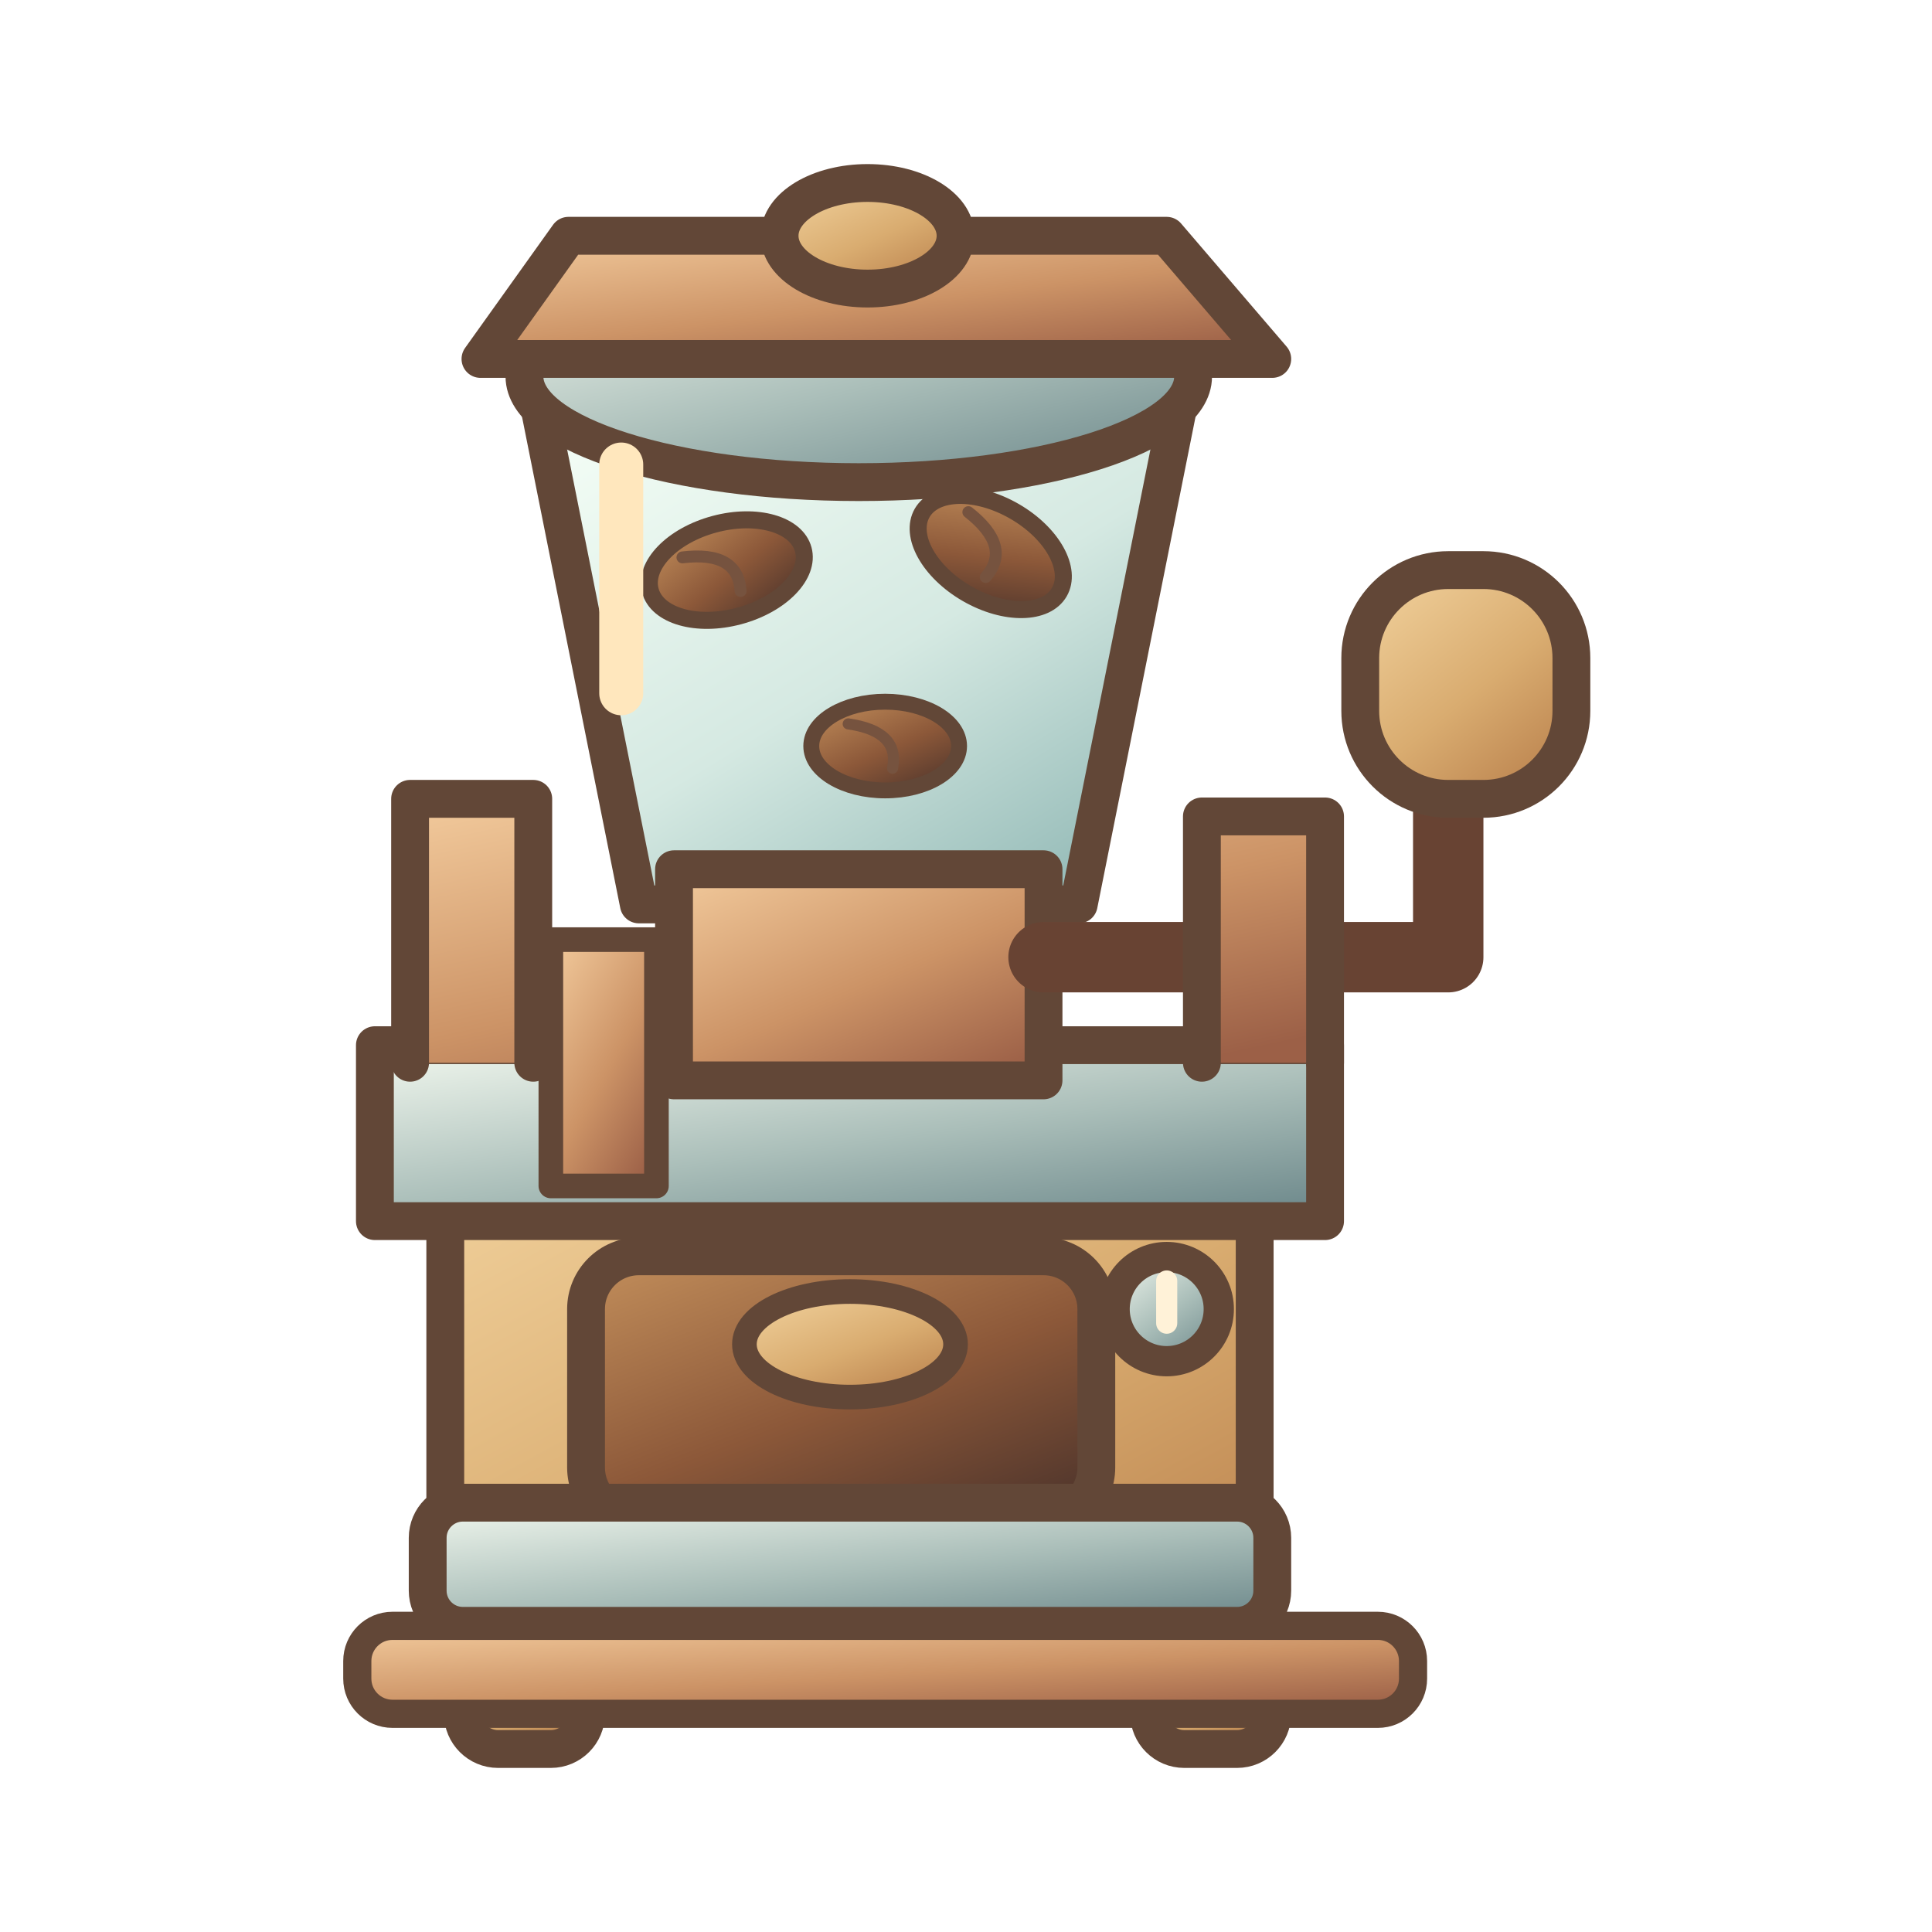
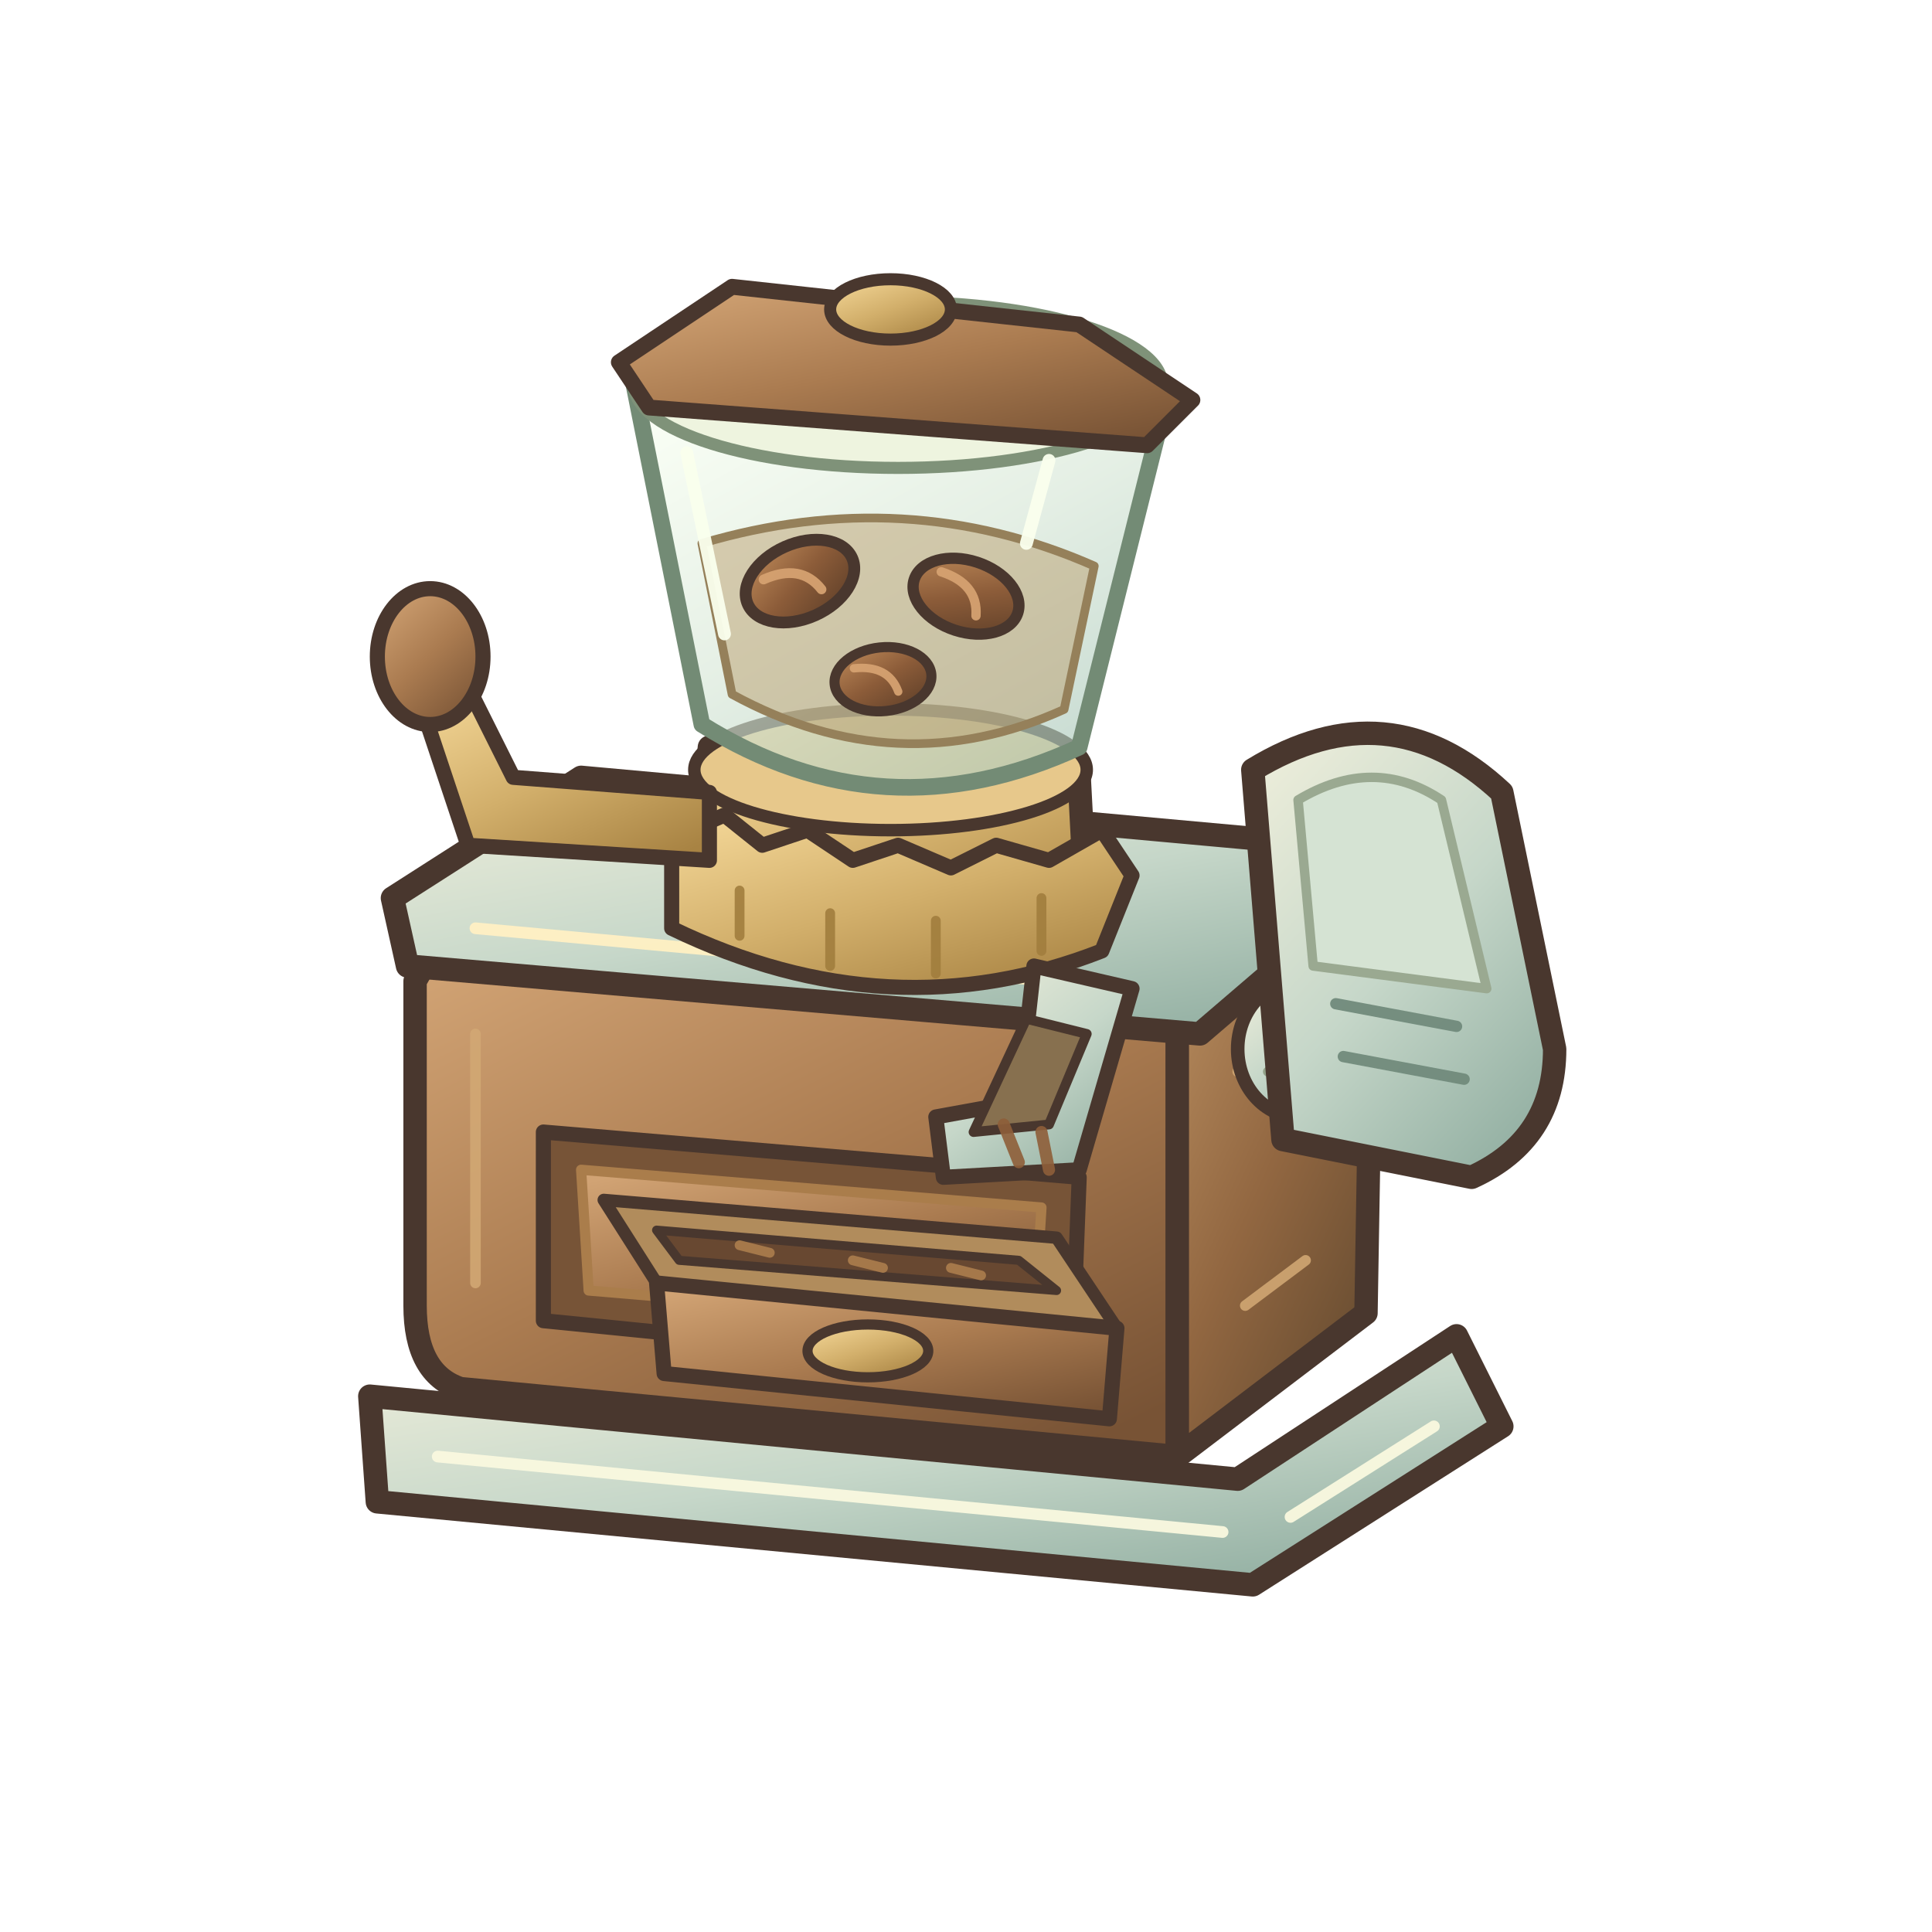
- <svg xmlns="http://www.w3.org/2000/svg" width="96" height="96" viewBox="0 0 96 96">
+ <svg xmlns="http://www.w3.org/2000/svg" width="512" height="512" viewBox="0 0 256 256">
  <defs>
-     <linearGradient id="wood" x1=".1" y1="0" x2=".85" y2="1">
-       <stop stop-color="#f1d19c" />
-       <stop offset=".55" stop-color="#d9ac70" />
-       <stop offset="1" stop-color="#b9804c" />
+     <linearGradient id="eq49-coffee-3-wood" x1=".12" y1="0" x2=".85" y2="1">
+       <stop offset="0" stop-color="#d1a374" />
+       <stop offset="0.5" stop-color="#aa7b50" />
+       <stop offset="1" stop-color="#785335" />
    </linearGradient>
-     <linearGradient id="green" x1=".1" y1="0" x2=".85" y2="1">
-       <stop stop-color="#c1de80" />
-       <stop offset=".55" stop-color="#79ad52" />
-       <stop offset="1" stop-color="#497b3f" />
+     <linearGradient id="eq49-coffee-3-side" x1=".12" y1="0" x2=".85" y2="1">
+       <stop offset="0" stop-color="#b98e60" />
+       <stop offset="0.5" stop-color="#926741" />
+       <stop offset="1" stop-color="#62492f" />
    </linearGradient>
-     <linearGradient id="darkGreen" x1=".1" y1="0" x2=".85" y2="1">
-       <stop stop-color="#94bd70" />
-       <stop offset=".55" stop-color="#5c9150" />
-       <stop offset="1" stop-color="#326845" />
+     <linearGradient id="eq49-coffee-3-brass" x1=".12" y1="0" x2=".85" y2="1">
+       <stop offset="0" stop-color="#f2d595" />
+       <stop offset="0.5" stop-color="#d2af6b" />
+       <stop offset="1" stop-color="#a88343" />
    </linearGradient>
-     <linearGradient id="enamel" x1=".1" y1="0" x2=".85" y2="1">
-       <stop stop-color="#e1ebc5" />
-       <stop offset=".55" stop-color="#a9c58a" />
-       <stop offset="1" stop-color="#719368" />
+     <linearGradient id="eq49-coffee-3-metal" x1=".12" y1="0" x2=".85" y2="1">
+       <stop offset="0" stop-color="#ecedda" />
+       <stop offset="0.5" stop-color="#c6d7c9" />
+       <stop offset="1" stop-color="#91aea1" />
    </linearGradient>
-     <linearGradient id="bowl" x1=".1" y1="0" x2=".85" y2="1">
-       <stop stop-color="#fffdf0" />
-       <stop offset=".55" stop-color="#f4e6c9" />
-       <stop offset="1" stop-color="#d8c3a4" />
+     <linearGradient id="eq49-coffee-3-glass" x1=".12" y1="0" x2=".85" y2="1">
+       <stop offset="0" stop-color="#f7fff0" />
+       <stop offset="0.5" stop-color="#d7e7d7" />
+       <stop offset="1" stop-color="#a7c6b8" />
    </linearGradient>
-     <linearGradient id="bone" x1=".1" y1="0" x2=".85" y2="1">
-       <stop stop-color="#fffae9" />
-       <stop offset=".55" stop-color="#f2e0c2" />
-       <stop offset="1" stop-color="#d9bd99" />
+     <linearGradient id="eq49-coffee-3-bean" x1=".12" y1="0" x2=".85" y2="1">
+       <stop offset="0" stop-color="#bb8757" />
+       <stop offset="0.5" stop-color="#8c5c39" />
+       <stop offset="1" stop-color="#604029" />
    </linearGradient>
-     <linearGradient id="fat" x1=".1" y1="0" x2=".85" y2="1">
-       <stop stop-color="#fff5df" />
-       <stop offset=".55" stop-color="#f5dabd" />
-       <stop offset="1" stop-color="#e5bfa3" />
-     </linearGradient>
-     <linearGradient id="tomato" x1=".1" y1="0" x2=".85" y2="1">
-       <stop stop-color="#ffbc77" />
-       <stop offset=".55" stop-color="#ec704a" />
-       <stop offset="1" stop-color="#c44939" />
-     </linearGradient>
-     <linearGradient id="red" x1=".1" y1="0" x2=".85" y2="1">
-       <stop stop-color="#f79a82" />
-       <stop offset=".55" stop-color="#d9685a" />
-       <stop offset="1" stop-color="#a6403e" />
-     </linearGradient>
-     <linearGradient id="pork" x1=".1" y1="0" x2=".85" y2="1">
-       <stop stop-color="#ffc2a6" />
-       <stop offset=".55" stop-color="#ed967e" />
-       <stop offset="1" stop-color="#cb6b5e" />
-     </linearGradient>
-     <linearGradient id="chicken" x1=".1" y1="0" x2=".85" y2="1">
-       <stop stop-color="#ffe3c1" />
-       <stop offset=".55" stop-color="#f5be92" />
-       <stop offset="1" stop-color="#d58c64" />
-     </linearGradient>
-     <linearGradient id="roast" x1=".1" y1="0" x2=".85" y2="1">
-       <stop stop-color="#f5c27e" />
-       <stop offset=".55" stop-color="#cf8b4d" />
-       <stop offset="1" stop-color="#9a5836" />
-     </linearGradient>
-     <linearGradient id="glaze" x1=".1" y1="0" x2=".85" y2="1">
-       <stop stop-color="#f3bd78" />
-       <stop offset=".55" stop-color="#c47b42" />
-       <stop offset="1" stop-color="#8e462e" />
-     </linearGradient>
-     <linearGradient id="egg" x1=".1" y1="0" x2=".85" y2="1">
-       <stop stop-color="#fff1b7" />
-       <stop offset=".55" stop-color="#f3ca5c" />
-       <stop offset="1" stop-color="#dc9e39" />
-     </linearGradient>
-     <linearGradient id="rice" x1=".1" y1="0" x2=".85" y2="1">
-       <stop stop-color="#fffce9" />
-       <stop offset=".55" stop-color="#f7e8bd" />
-       <stop offset="1" stop-color="#dbc694" />
-     </linearGradient>
-     <linearGradient id="onion" x1=".1" y1="0" x2=".85" y2="1">
-       <stop stop-color="#e0b8d0" />
-       <stop offset=".55" stop-color="#b783b2" />
-       <stop offset="1" stop-color="#89537f" />
-     </linearGradient>
-     <linearGradient id="garlic" x1=".1" y1="0" x2=".85" y2="1">
-       <stop stop-color="#fffbea" />
-       <stop offset=".55" stop-color="#f3e4c5" />
-       <stop offset="1" stop-color="#d4c09b" />
-     </linearGradient>
-     <linearGradient id="cinnamon" x1=".1" y1="0" x2=".85" y2="1">
-       <stop stop-color="#ebbd81" />
-       <stop offset=".55" stop-color="#c48a55" />
-       <stop offset="1" stop-color="#895633" />
-     </linearGradient>
-     <linearGradient id="vanilla" x1=".1" y1="0" x2=".85" y2="1">
-       <stop stop-color="#bd895c" />
-       <stop offset=".55" stop-color="#93623f" />
-       <stop offset="1" stop-color="#63422f" />
-     </linearGradient>
-     <linearGradient id="meat" x1=".1" y1="0" x2=".85" y2="1">
-       <stop stop-color="#f2a583" />
-       <stop offset=".55" stop-color="#e48b6a" />
-       <stop offset="1" stop-color="#ca7054" />
-     </linearGradient>
-     <linearGradient id="gizzard" x1=".1" y1="0" x2=".85" y2="1">
-       <stop stop-color="#d59c94" />
-       <stop offset=".55" stop-color="#a86f6a" />
-       <stop offset="1" stop-color="#75494b" />
-     </linearGradient>
-     <linearGradient id="shell" x1=".1" y1="0" x2=".85" y2="1">
-       <stop stop-color="#fff6e7" />
-       <stop offset=".55" stop-color="#e9c8a3" />
-       <stop offset="1" stop-color="#ba8e73" />
-     </linearGradient>
-     <linearGradient id="pepper" x1=".1" y1="0" x2=".85" y2="1">
-       <stop stop-color="#ffa57a" />
-       <stop offset=".55" stop-color="#df6d4e" />
-       <stop offset="1" stop-color="#b74636" />
-     </linearGradient>
-     <linearGradient id="blue" x1=".1" y1="0" x2=".85" y2="1">
-       <stop stop-color="#e2f1ee" />
-       <stop offset=".55" stop-color="#9ac7cf" />
-       <stop offset="1" stop-color="#6495ac" />
-     </linearGradient>
-     <linearGradient id="glass" x1=".1" y1="0" x2=".85" y2="1">
-       <stop stop-color="#f6fff7" />
-       <stop offset=".55" stop-color="#d5e9e2" />
-       <stop offset="1" stop-color="#91b8b5" />
-     </linearGradient>
-     <linearGradient id="pink" x1=".1" y1="0" x2=".85" y2="1">
-       <stop stop-color="#ffe4dc" />
-       <stop offset=".55" stop-color="#dda6b3" />
-       <stop offset="1" stop-color="#b97392" />
-     </linearGradient>
-     <linearGradient id="purple" x1=".1" y1="0" x2=".85" y2="1">
-       <stop stop-color="#e0cde6" />
-       <stop offset=".55" stop-color="#b198c5" />
-       <stop offset="1" stop-color="#7f6b9d" />
-     </linearGradient>
-     <linearGradient id="gold" x1=".1" y1="0" x2=".85" y2="1">
-       <stop stop-color="#fff0ac" />
-       <stop offset=".55" stop-color="#edc16c" />
-       <stop offset="1" stop-color="#bd8a43" />
-     </linearGradient>
-     <linearGradient id="coffee" x1=".1" y1="0" x2=".85" y2="1">
-       <stop stop-color="#bf8b59" />
-       <stop offset=".55" stop-color="#8c5839" />
-       <stop offset="1" stop-color="#51362c" />
-     </linearGradient>
-     <linearGradient id="tea" x1=".1" y1="0" x2=".85" y2="1">
-       <stop stop-color="#ffe0a0" />
-       <stop offset=".55" stop-color="#d4a35b" />
-       <stop offset="1" stop-color="#9b6833" />
-     </linearGradient>
-     <linearGradient id="milkTea" x1=".1" y1="0" x2=".85" y2="1">
-       <stop stop-color="#ead0a3" />
-       <stop offset=".55" stop-color="#d2af7e" />
-       <stop offset="1" stop-color="#b58b61" />
-     </linearGradient>
-     <linearGradient id="berry" x1=".1" y1="0" x2=".85" y2="1">
-       <stop stop-color="#b8b8dc" />
-       <stop offset=".55" stop-color="#7f79b0" />
-       <stop offset="1" stop-color="#55517f" />
-     </linearGradient>
-     <linearGradient id="mango" x1=".1" y1="0" x2=".85" y2="1">
-       <stop stop-color="#ffe5a1" />
-       <stop offset=".55" stop-color="#efc373" />
-       <stop offset="1" stop-color="#d9a15b" />
-     </linearGradient>
-     <linearGradient id="coconut" x1=".1" y1="0" x2=".85" y2="1">
-       <stop stop-color="#b99570" />
-       <stop offset=".55" stop-color="#98724e" />
-       <stop offset="1" stop-color="#795438" />
-     </linearGradient>
-     <linearGradient id="grain" x1=".1" y1="0" x2=".85" y2="1">
-       <stop stop-color="#f7dfb6" />
-       <stop offset=".55" stop-color="#e5c48e" />
-       <stop offset="1" stop-color="#c49a64" />
-     </linearGradient>
-     <linearGradient id="teaGreen" x1=".1" y1="0" x2=".85" y2="1">
-       <stop stop-color="#d4dfa0" />
-       <stop offset=".55" stop-color="#a4bd69" />
-       <stop offset="1" stop-color="#6e914d" />
-     </linearGradient>
-     <linearGradient id="metal" x1=".1" y1="0" x2=".85" y2="1">
-       <stop stop-color="#edf4eb" />
-       <stop offset=".55" stop-color="#aabeb9" />
-       <stop offset="1" stop-color="#718c8e" />
-     </linearGradient>
-     <linearGradient id="steel" x1=".1" y1="0" x2=".85" y2="1">
-       <stop stop-color="#aec2c0" />
-       <stop offset=".55" stop-color="#71878b" />
-       <stop offset="1" stop-color="#40565d" />
-     </linearGradient>
-     <linearGradient id="inkPot" x1=".1" y1="0" x2=".85" y2="1">
-       <stop stop-color="#788c80" />
-       <stop offset=".55" stop-color="#4e655c" />
-       <stop offset="1" stop-color="#2e453d" />
-     </linearGradient>
-     <linearGradient id="copper" x1=".1" y1="0" x2=".85" y2="1">
-       <stop stop-color="#f0c799" />
-       <stop offset=".55" stop-color="#cc9366" />
-       <stop offset="1" stop-color="#9c6047" />
-     </linearGradient>
-     <linearGradient id="paper" x1=".1" y1="0" x2=".85" y2="1">
-       <stop stop-color="#fffaf0" />
-       <stop offset=".55" stop-color="#f7e7c8" />
-       <stop offset="1" stop-color="#d5c39c" />
-     </linearGradient>
-     <linearGradient id="shine" x2=".7" y2="1">
-       <stop stop-color="#fff" stop-opacity=".4" />
-       <stop offset="1" stop-color="#fff" stop-opacity="0" />
-     </linearGradient>
-     <filter id="s" x="-30%" y="-30%" width="160%" height="160%">
-       <feDropShadow dx="0" dy="3" stdDeviation="1" flood-color="#715739" flood-opacity=".2" />
-     </filter>
  </defs>
-   <g stroke="#624737" stroke-width="2.15" stroke-linecap="round" stroke-linejoin="round" transform="translate(2.01639 7.34426) scale(0.874317)">
-     <path d="M23 55h46v27q-24 12-46 0Z" fill="url(#wood)" />
-     <path d="M19 51h54v10H19Z" fill="url(#metal)" />
-     <rect x="31" y="63" width="29" height="15" rx="3" fill="url(#coffee)" />
-     <ellipse cx="46" cy="68" rx="6" ry="3" fill="url(#wood)" stroke-width="1.4" />
-     <path d="M28 13h37l-6 30H34Z" fill="url(#glass)" />
-     <ellipse cx="46.5" cy="13" rx="19" ry="6" fill="url(#metal)" />
-     <g transform="translate(39 24) rotate(-15) scale(0.45)">
-       <ellipse cx="0" cy="0" rx="10" ry="6" fill="url(#coffee)" />
-       <path d="M-5-3q7 1 6 6" fill="none" stroke="#76533f" stroke-width="1.5" />
+   <g stroke="#49372e" stroke-width="3.1" stroke-linecap="round" stroke-linejoin="round" transform="translate(-10 -14)">
+     <path d="M59 199L174 210L203 191L209 203L176 224L60 213Z" fill="url(#eq49-coffee-3-metal)" />
+     <path d="M68 207L172 217M181 215L200 203" fill="none" stroke="#faf9df" stroke-width="1.55" opacity="0.94" />
+     <path d="M69 137L166 146L166 207L71 198Q65 196 65 187L65 144Z" fill="url(#eq49-coffee-3-wood)" />
+     <path d="M166 146L192 129L191 188L166 207Z" fill="url(#eq49-coffee-3-side)" />
+     <path d="M62 133L87 117L197 127L169 151L64 142Z" fill="url(#eq49-coffee-3-metal)" />
+     <path d="M73 137L160 145" fill="none" stroke="#fff0c3" stroke-width="1.55" opacity="0.95" />
+     <path d="M73 151L73 184M174 156L183 149M175 187L183 181" fill="none" stroke="#d2a874" stroke-width="1.4" opacity="0.88" />
+     <path d="M82 164L153 170L152 196L82 189Z" fill="#775437" stroke-width="2" />
+     <path d="M87 169L148 174L147 190L88 185Z" fill="url(#eq49-coffee-3-wood)" stroke="#aa7d4b" stroke-width="1.35" />
+     <ellipse cx="118" cy="180" rx="10" ry="4" fill="url(#eq49-coffee-3-brass)" stroke-width="1.45" />
+     <path d="M112 178L120 178" fill="none" stroke="#fce1ac" stroke-width="1.3" opacity="0.96" />
+     <path d="M90 173L150 178L158 190L97 184Z" fill="#b18c5c" stroke-width="1.65" />
+     <path d="M97 177L145 181L150 185L100 181Z" fill="#684831" stroke-width="1.2" />
+     <path d="M108 179L112 180M123 181L127 182M136 182L140 183" fill="none" stroke="#a87b4c" stroke-width="1.3" opacity="0.95" />
+     <path d="M97 184L158 190L157 202L98 196Z" fill="url(#eq49-coffee-3-wood)" stroke-width="2" />
+     <ellipse cx="125" cy="193" rx="8" ry="3.5" fill="url(#eq49-coffee-3-brass)" stroke-width="1.35" />
+     <path d="M104 113L153 117L154 136Q129 147 102 133Z" fill="url(#eq49-coffee-3-brass)" />
+     <ellipse cx="128" cy="116" rx="26" ry="8" fill="#e7c88b" stroke-width="1.65" />
+     <path d="M99 125L106 122L111 126L117 124L123 128L129 126L136 129L142 126L149 128L156 124L160 130L156 140Q128 151 99 137Z" fill="url(#eq49-coffee-3-brass)" stroke-width="2" />
+     <path d="M108 132L108 138M120 135L120 142M134 136L134 143M148 133L148 140" fill="none" stroke="#a17d3d" stroke-width="1.3" opacity="0.9" />
+     <ellipse cx="182" cy="153" rx="8" ry="9" fill="url(#eq49-coffee-3-metal)" stroke-width="1.8" />
+     <path d="M178 150L185 156M178 156L185 150" fill="none" stroke="#8c9b81" stroke-width="1.3" opacity="0.9" />
+     <path d="M94 65L103 110Q127 125 153 113L164 69Z" fill="url(#eq49-coffee-3-glass)" stroke="#738b75" stroke-width="2.2" fill-opacity=".65" />
+     <ellipse cx="129" cy="65" rx="35" ry="11" fill="#eef4df" stroke="#7f9279" stroke-width="1.6" />
+     <path d="M103 86Q130 78 155 89L151 108Q129 118 107 106Z" fill="#b89a69" stroke="#95805a" stroke-width="1.15" fill-opacity=".48" />
+     <g transform="translate(116 91) rotate(-24) scale(1.08)">
+       <ellipse cx="0" cy="0" rx="7" ry="4.6" fill="url(#eq49-coffee-3-bean)" stroke-width="1.45" />
+       <path d="M-4-2Q1-2 2 2" fill="none" stroke="#d6a271" stroke-width="1.2" opacity="0.94" />
    </g>
-     <g transform="translate(54 23) rotate(30) scale(0.45)">
-       <ellipse cx="0" cy="0" rx="10" ry="6" fill="url(#coffee)" />
-       <path d="M-5-3q7 1 6 6" fill="none" stroke="#76533f" stroke-width="1.5" />
+     <g transform="translate(138 93) rotate(18) scale(1.03)">
+       <ellipse cx="0" cy="0" rx="7" ry="4.6" fill="url(#eq49-coffee-3-bean)" stroke-width="1.45" />
+       <path d="M-4-2Q1-2 2 2" fill="none" stroke="#d6a271" stroke-width="1.2" opacity="0.94" />
    </g>
-     <g transform="translate(48 34) rotate(0) scale(0.42)">
-       <ellipse cx="0" cy="0" rx="10" ry="6" fill="url(#coffee)" />
-       <path d="M-5-3q7 1 6 6" fill="none" stroke="#76533f" stroke-width="1.5" />
+     <g transform="translate(127 104) rotate(-6) scale(0.92)">
+       <ellipse cx="0" cy="0" rx="7" ry="4.6" fill="url(#eq49-coffee-3-bean)" stroke-width="1.45" />
+       <path d="M-4-2Q1-2 2 2" fill="none" stroke="#d6a271" stroke-width="1.2" opacity="0.94" />
    </g>
-     <path d="M36 41h21v12H36Z" fill="url(#copper)" />
-     <path d="M57 46h23V32" fill="none" stroke="#684333" stroke-width="4" />
-     <rect x="75" y="24" width="12" height="13" rx="5" fill="url(#wood)" />
-     <path d="M33 18v13" fill="none" stroke="#ffe7bd" stroke-width="2.5" />
-     <rect x="24" y="84" width="7" height="7" rx="2" fill="url(#wood)" />
-     <rect x="63" y="84" width="7" height="7" rx="2" fill="url(#wood)" />
-     <rect x="22" y="77" width="48" height="7" rx="2" fill="url(#metal)" />
-     <g transform="translate(64 66) scale(0.8)">
-       <ellipse cx="0" cy="0" rx="3.7" ry="3.7" fill="url(#metal)" />
-       <path d="M0-2v3" fill="none" stroke="#fff2d8" stroke-width="1.5" />
-     </g>
-     <path d="M29 59V45h6v14Z" fill="url(#copper)" stroke-width="1.4" />
-     <path d="M21 52V37h7v15m38 0V38h7v14" fill="url(#copper)" />
-     <path d="M25 12 30 5h34l6 7Z" fill="url(#copper)" />
-     <ellipse cx="47" cy="5" rx="5" ry="3" fill="url(#wood)" />
-     <rect x="18" y="84" width="60" height="5" rx="2" fill="url(#copper)" stroke-width="1.6" />
+     <path d="M92 62L107 52L153 57L168 67L162 73L96 68Z" fill="url(#eq49-coffee-3-wood)" stroke-width="2.1" />
+     <ellipse cx="128" cy="55" rx="8" ry="4" fill="url(#eq49-coffee-3-brass)" stroke-width="1.6" />
+     <path d="M101 74L106 98M149 75L146 86" fill="none" stroke="#faffed" stroke-width="1.7" opacity="0.95" />
+     <path d="M104 119L78 117L72 105L66 108L72 126L104 128Z" fill="url(#eq49-coffee-3-brass)" stroke-width="2" />
+     <ellipse cx="67" cy="101" rx="7" ry="9" fill="url(#eq49-coffee-3-wood)" stroke-width="2" />
+     <path d="M176 116Q194 105 209 119L216 153Q216 165 205 170L180 165Z" fill="url(#eq49-coffee-3-metal)" />
+     <path d="M182 120Q192 114 201 120L207 145L184 142Z" fill="#d5e3d3" stroke="#9aa991" stroke-width="1.25" />
+     <path d="M187 147L203 150M188 154L204 157" fill="none" stroke="#718b7c" stroke-width="1.5" opacity="0.95" />
+     <path d="M147 142L160 145L153 169L135 170L134 162L145 160Z" fill="url(#eq49-coffee-3-metal)" stroke-width="2" />
+     <path d="M146 149L154 151L149 163L139 164Z" fill="#87704f" stroke-width="1.3" />
+     <path d="M143 163L145 168M148 164L149 169" fill="none" stroke="#8e5e38" stroke-width="1.6" opacity="0.9" />
  </g>
</svg>
